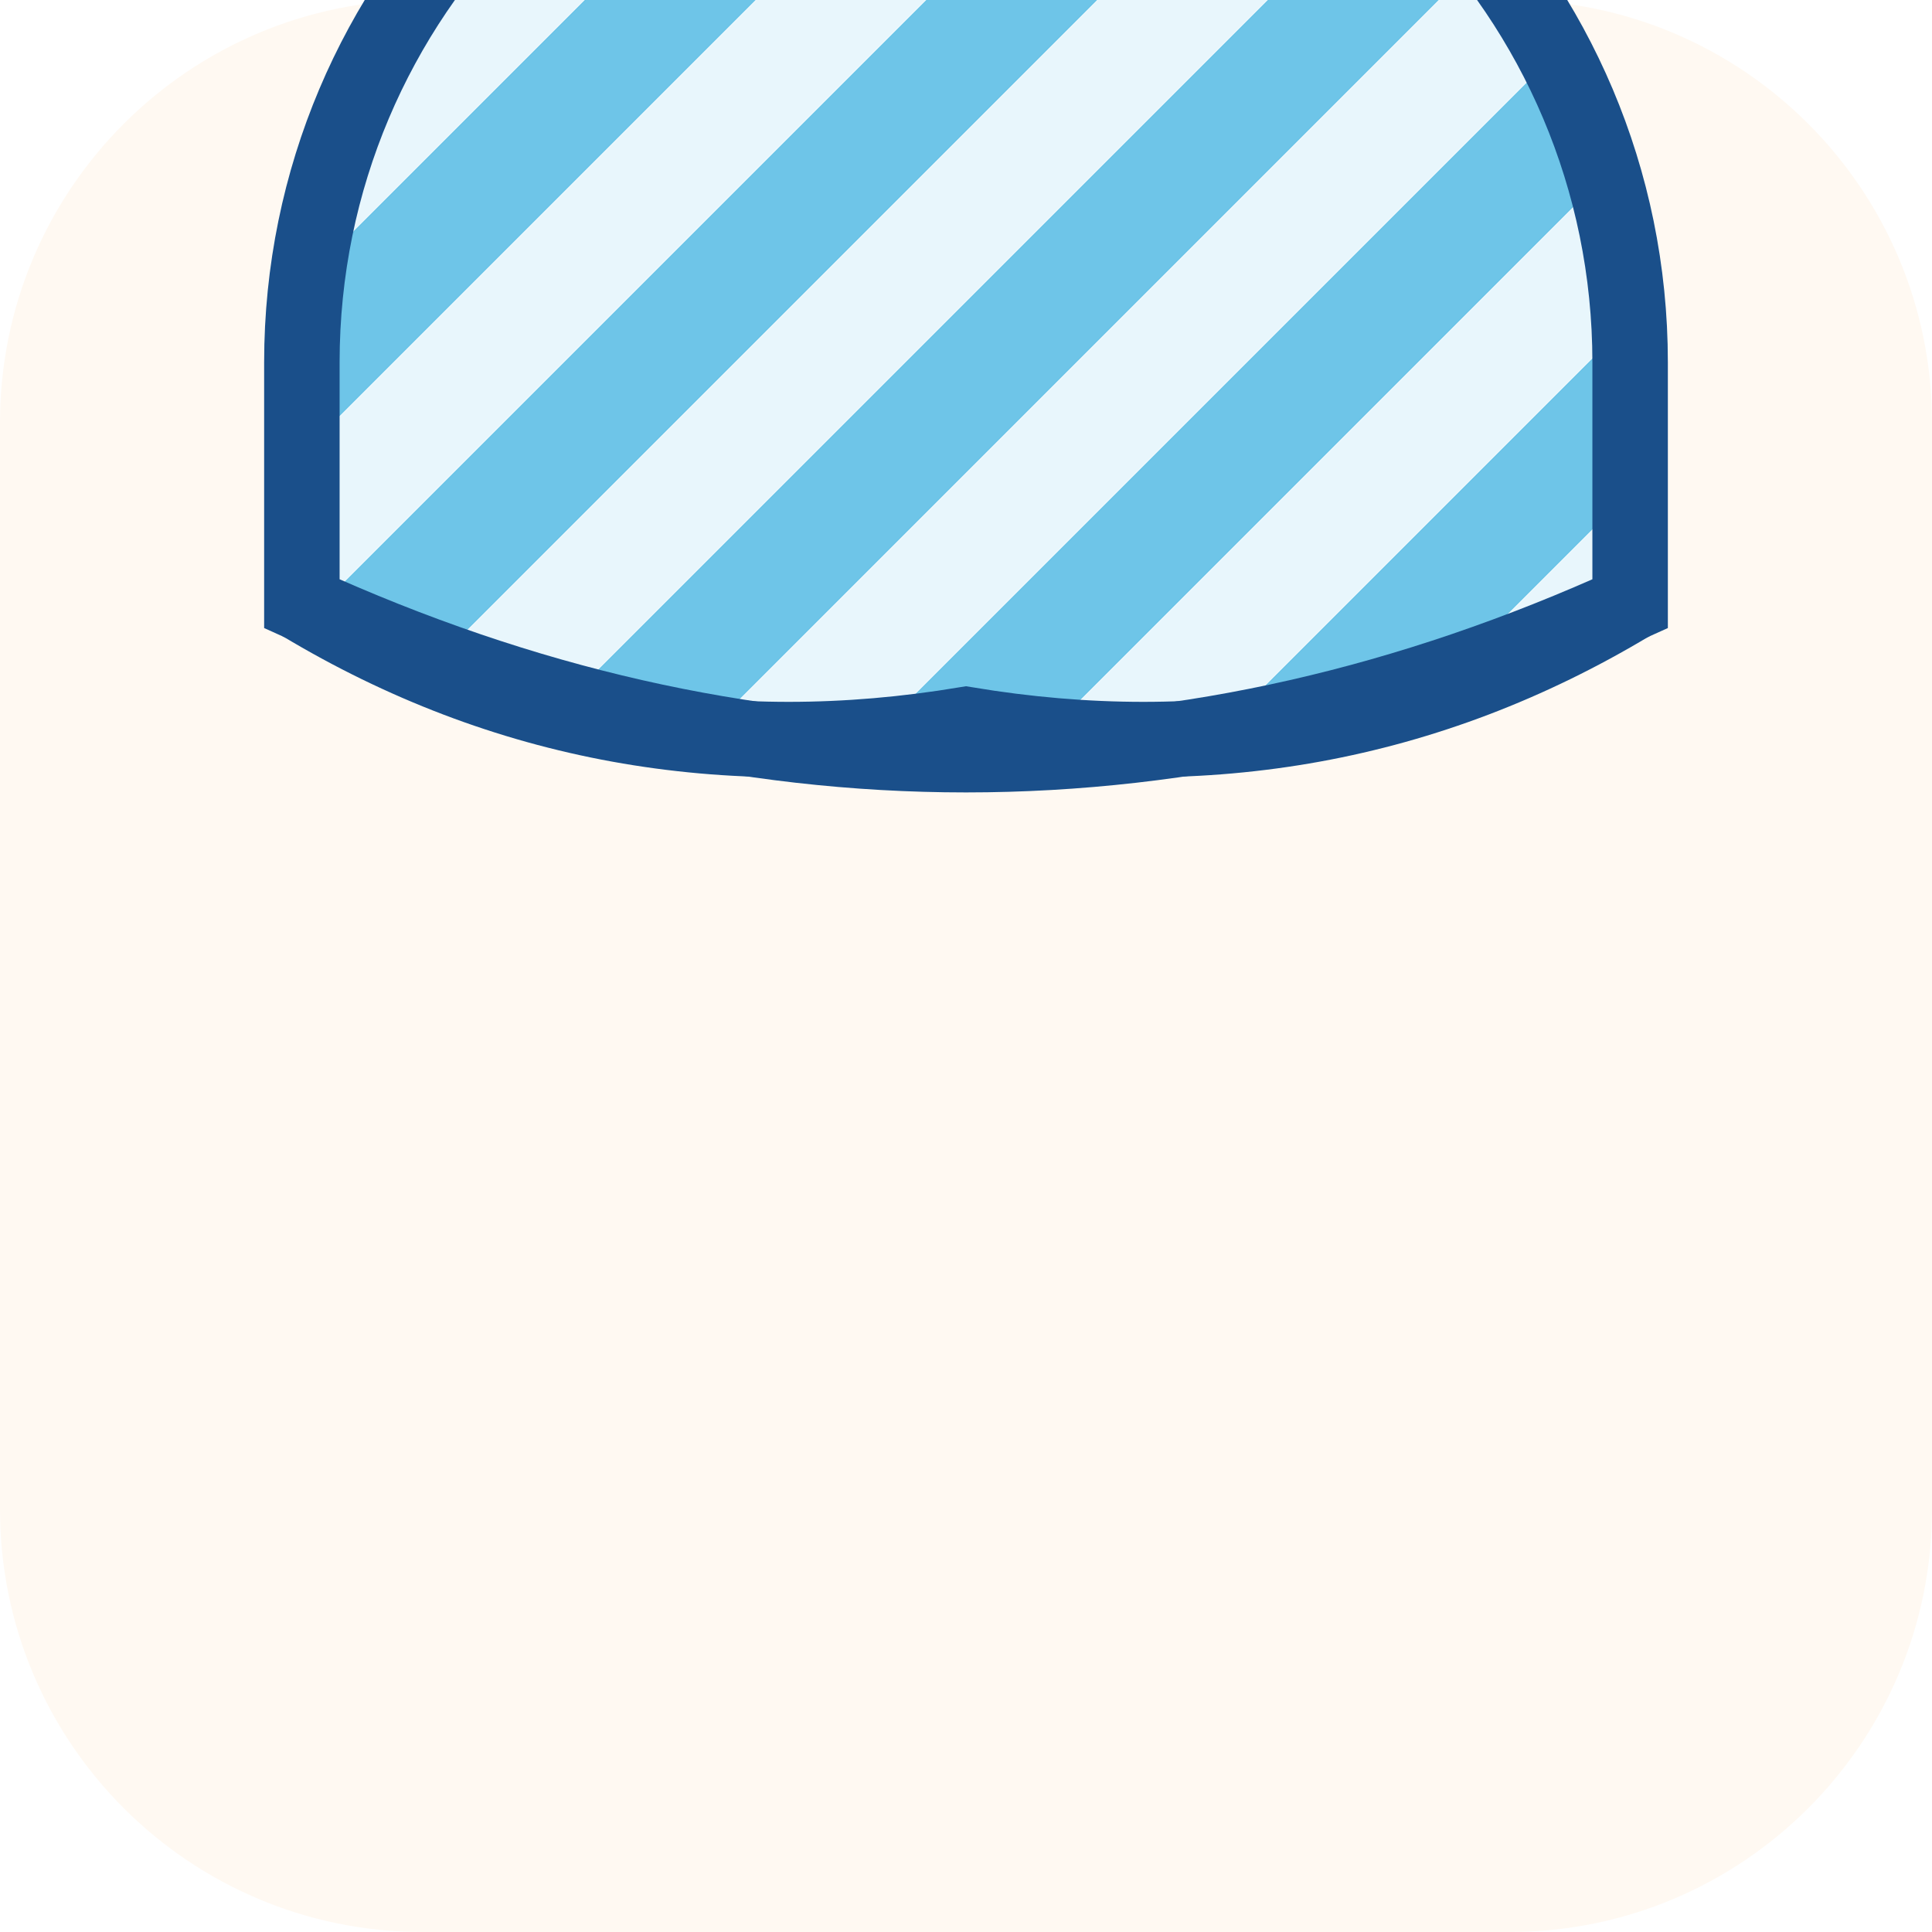
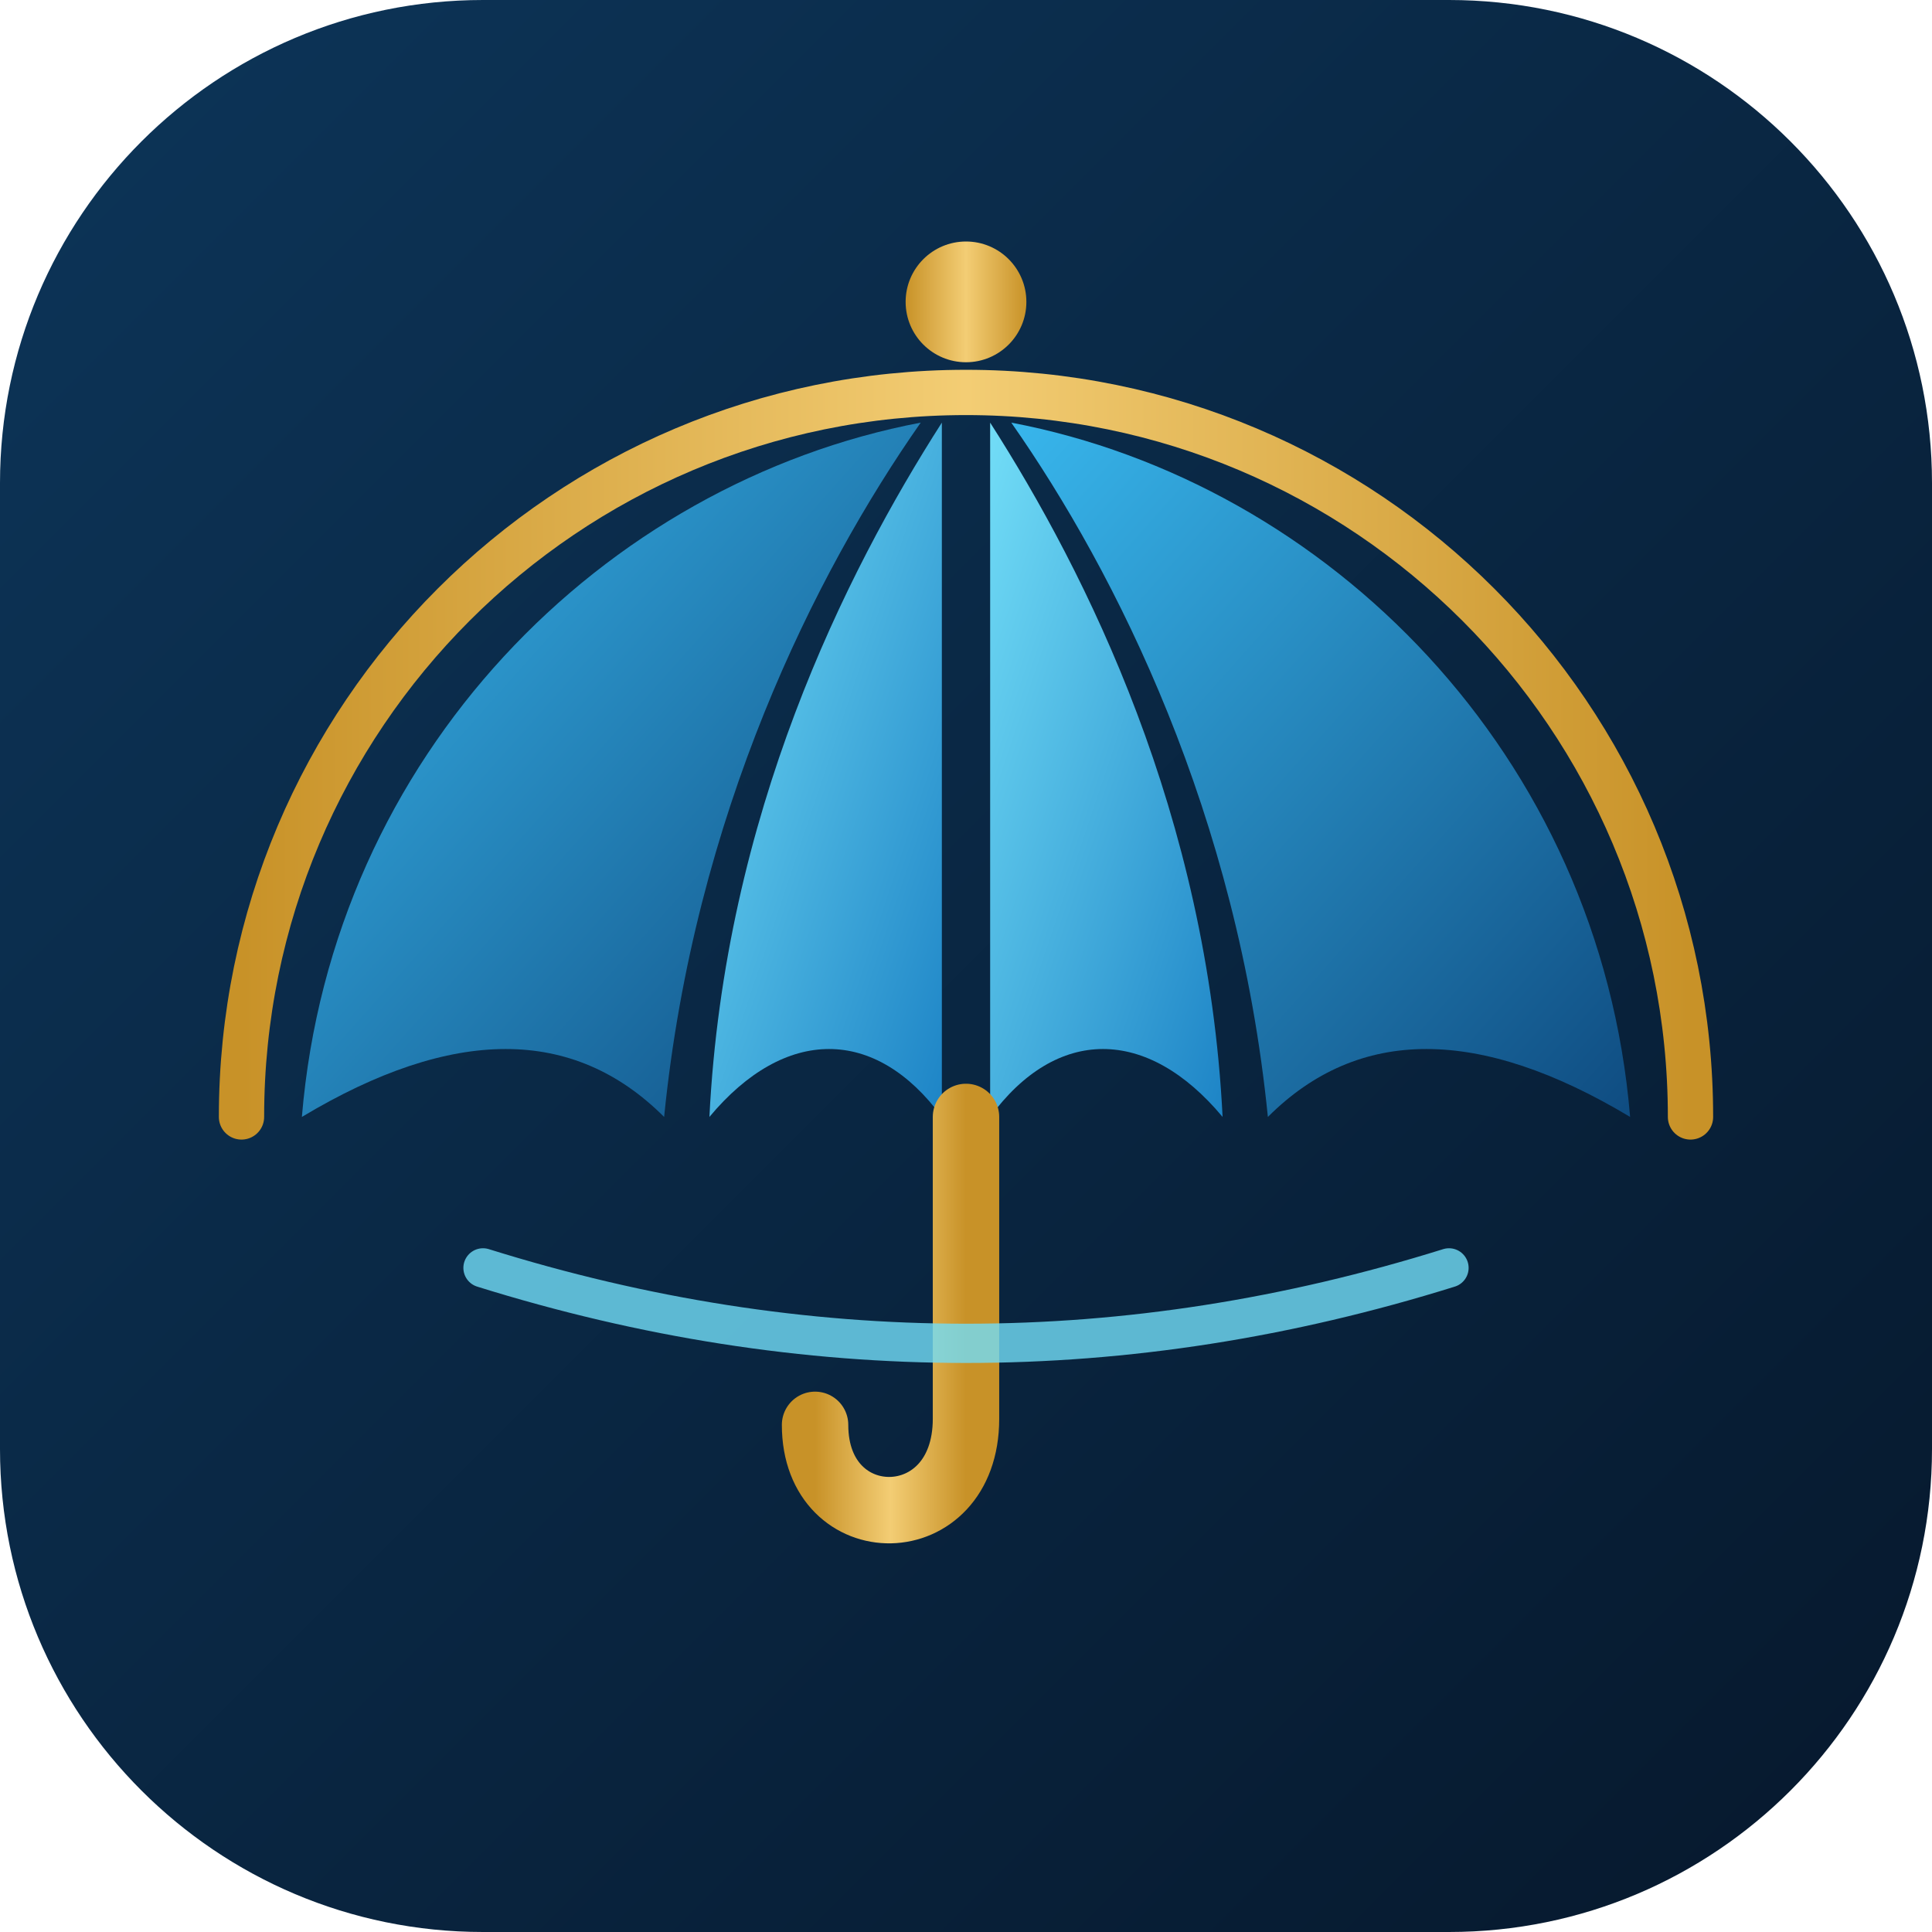
- <svg xmlns="http://www.w3.org/2000/svg" viewBox="0 0 64 64">
+ <svg xmlns="http://www.w3.org/2000/svg" viewBox="0 0 64 64" role="img" aria-label="چتر آبی">
  <defs>
-     <pattern id="c" width="8" height="8" patternUnits="userSpaceOnUse" patternTransform="rotate(45)">
-       <rect width="4" height="8" fill="#6ec5e8" />
-       <rect x="4" width="4" height="8" fill="#e8f6fc" />
-     </pattern>
+     <linearGradient id="bg" x1="0%" y1="0%" x2="100%" y2="100%">
+       <stop offset="0%" stop-color="#0d3559" />
+       <stop offset="100%" stop-color="#06182c" />
+     </linearGradient>
+     <linearGradient id="az1" x1="0%" y1="0%" x2="100%" y2="100%">
+       <stop offset="0%" stop-color="#72ddf7" />
+       <stop offset="100%" stop-color="#1d84c6" />
+     </linearGradient>
+     <linearGradient id="az2" x1="0%" y1="0%" x2="100%" y2="100%">
+       <stop offset="0%" stop-color="#38b6ec" />
+       <stop offset="100%" stop-color="#0f4c81" />
+     </linearGradient>
+     <linearGradient id="gd" x1="0%" y1="0%" x2="100%" y2="0%">
+       <stop offset="0%" stop-color="#c89228" />
+       <stop offset="50%" stop-color="#f3cd74" />
+       <stop offset="100%" stop-color="#c89228" />
+     </linearGradient>
  </defs>
-   <rect width="64" height="64" rx="14" fill="#fff9f2" />
-   <g transform="translate(32 10)">
-     <path d="M-22 2 A22 22 0 0 1 22 2 L22 10 Q0 20 -22 10 Z" fill="url(#c)" stroke="#1a4f8a" stroke-width="2.5" />
-     <path d="M-22 10 Q-12 16 0 14 Q12 16 22 10" fill="none" stroke="#1a4f8a" stroke-width="2.5" />
+   <rect width="64" height="64" rx="16" fill="url(#bg)" />
+   <g transform="translate(32, 35)">
+     <path d="M-24 2 A24 24 0 0 1 24 2" fill="none" stroke="url(#gd)" stroke-width="1.5" stroke-linecap="round" />
+     <circle cx="0" cy="-25" r="2" fill="url(#gd)" />
+     <path d="M-1.5 -21 C-12 -19 -21 -10 -22 2 C-17 -1 -13 -1 -10 2 C-9 -8 -5 -16 -1.5 -21 Z" fill="url(#az2)" />
+     <path d="M-0.8 -21 C-4 -16 -8 -8 -8.5 2 C-6 -1 -3 -1 -0.8 2 Z" fill="url(#az1)" />
+     <path d="M0.8 -21 L0.8 2 C3 -1 6 -1 8.5 2 C8 -8 4 -16 0.8 -21 Z" fill="url(#az1)" />
+     <path d="M1.5 -21 C5 -16 9 -8 10 2 C13 -1 17 -1 22 2 C21 -10 12 -19 1.5 -21 Z" fill="url(#az2)" />
+     <path d="M0 2 L0 12 C0 16 -5 16 -5 12.2" fill="none" stroke="url(#gd)" stroke-width="2.2" stroke-linecap="round" />
+     <path d="M-16 7 Q0 12 16 7" fill="none" stroke="#72ddf7" stroke-width="1.3" stroke-linecap="round" opacity="0.8" />
  </g>
</svg>
